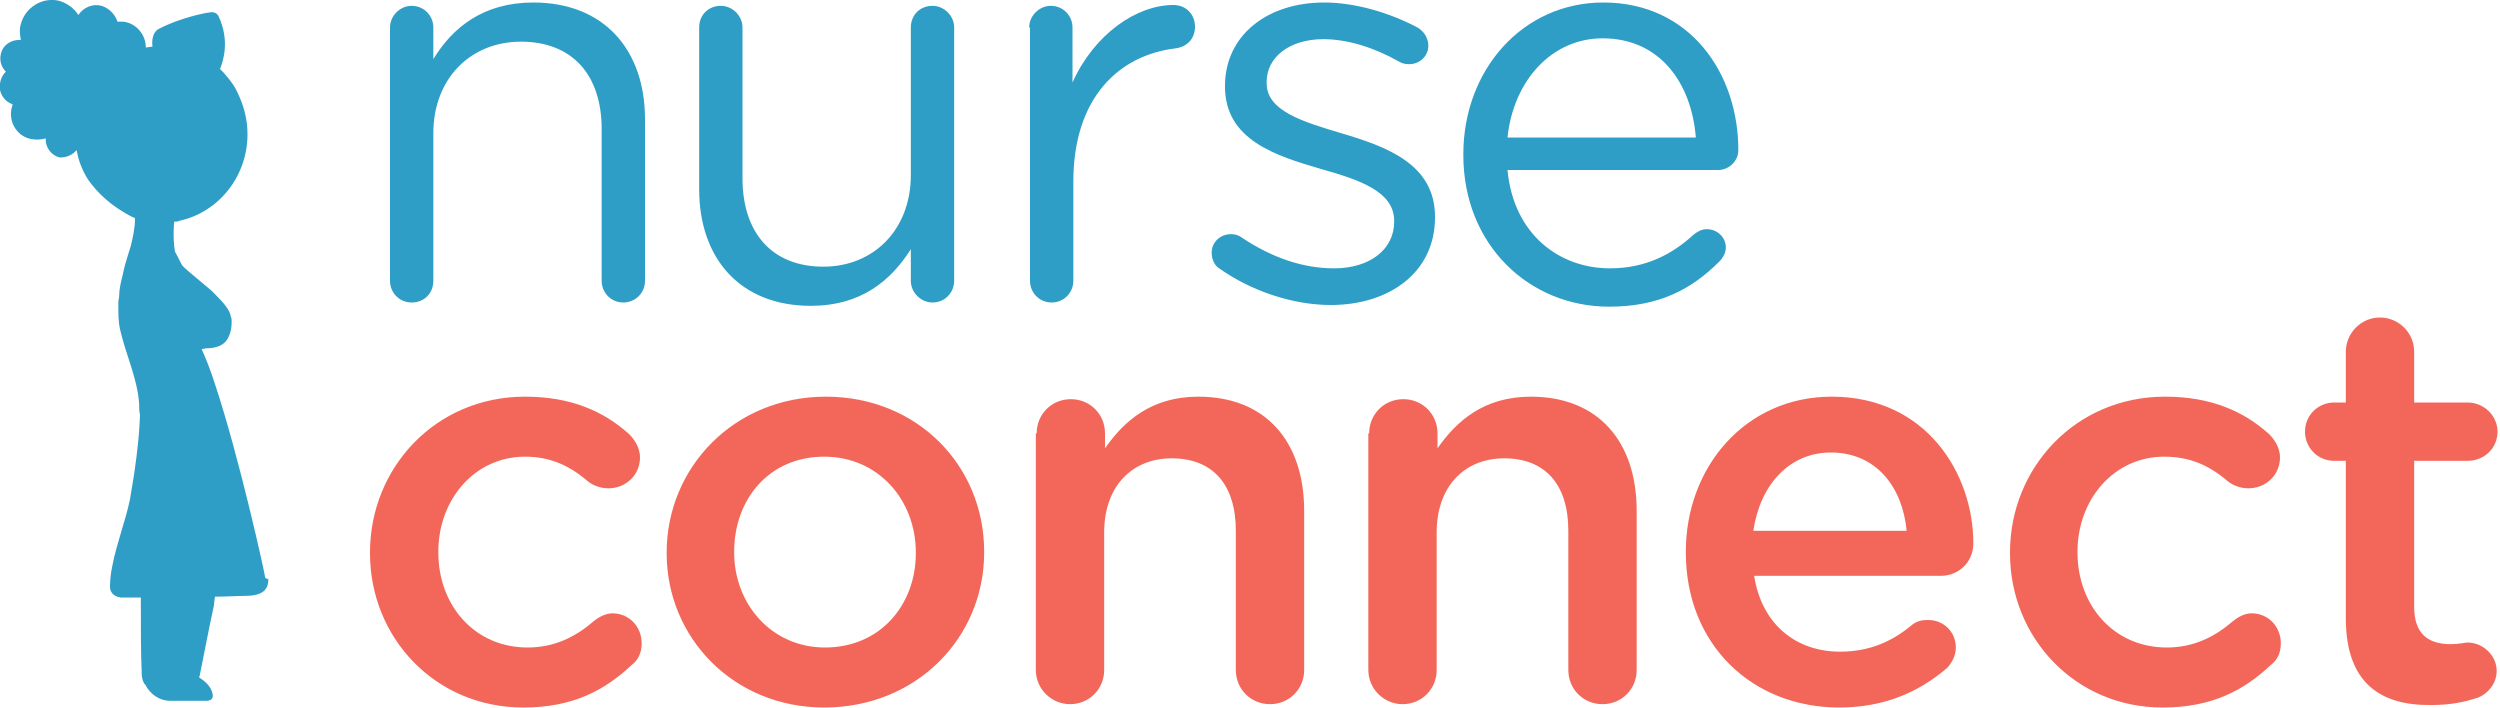
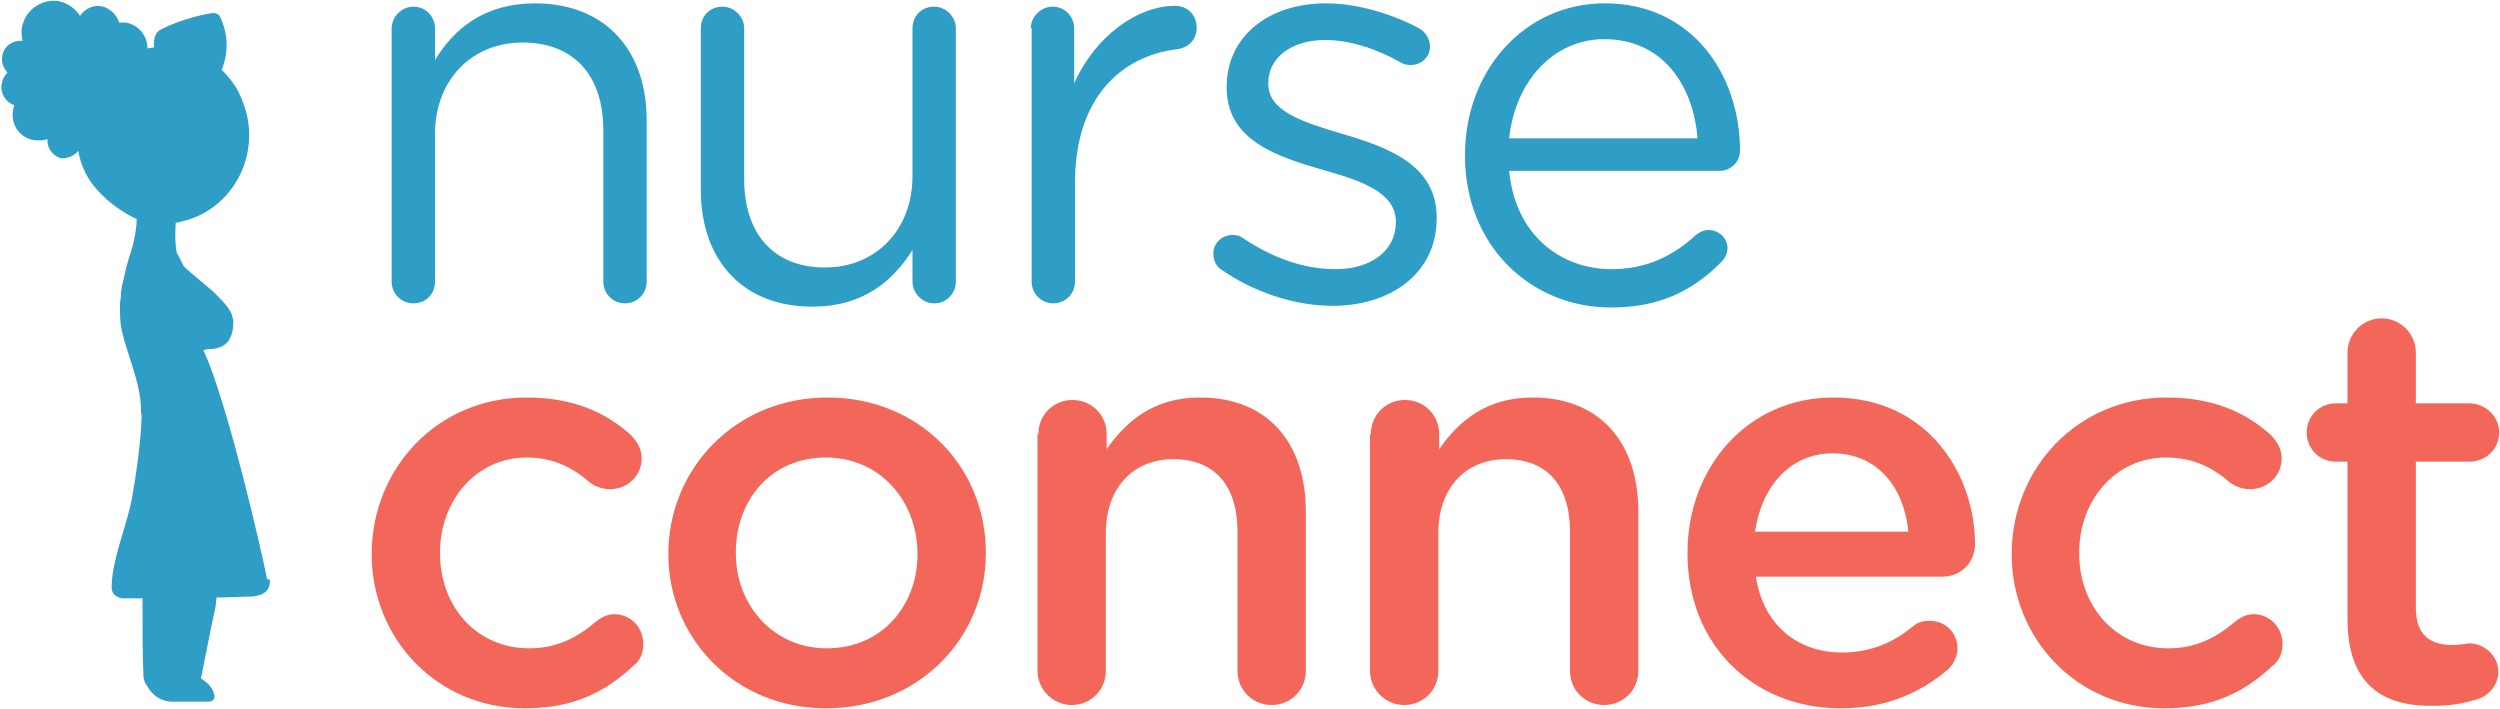
- <svg xmlns="http://www.w3.org/2000/svg" id="Layer_1" viewBox="0 0 300 84.9">
+ <svg xmlns="http://www.w3.org/2000/svg" id="Layer_1" viewBox="0 0 300 85">
  <style>.st0{fill:#2e9ec6}.st1{fill:#f26759}</style>
-   <path class="st0" d="M31.8 69.2c0-.3-3.1-14.4-6-23.1-.5-1.6-1.1-3.1-1.6-4.2l.5-.1c1.5 0 2.3-.5 2.7-1.3.3-.6.4-1.2.4-1.9 0-.2 0-.4-.1-.6-.1-.8-.9-1.7-1.9-2.7l-.4-.4c-.6-.5-1.3-1.1-1.9-1.6-.6-.5-1.2-1-1.6-1.4-.1-.1-.5-1-.9-1.7-.3-1.6-.1-3.6-.1-3.6.2 0 .5 0 .6-.1 4.7-1 8.2-5.3 8.2-10.4 0-1.9-.5-3.6-1.3-5.2-.4-.9-1.7-2.4-2-2.6.4-1 1.2-3.5-.2-6.4-.2-.4-.7-.5-1.1-.4-.2 0-3.5.6-6.1 2-.7.4-.8 1.4-.7 2.1-.3 0-.6.1-.8.1 0-1.5-1.1-2.9-2.7-3.1h-.7c-.3-.9-1-1.6-1.9-1.9-1.1-.3-2.2.2-2.8 1.1C8.9 1 8.1.4 7.1.1c-2-.5-4.1.8-4.6 2.8-.2.6-.1 1.3 0 1.9C1.4 4.7.3 5.4.1 6.5c-.2.8.1 1.6.6 2.1-.4.4-.6.8-.7 1.4-.2 1.1.5 2.2 1.5 2.5v.1c-.6 1.7.3 3.5 1.9 4 .7.2 1.4.2 2.1 0-.1 1.1.7 2.1 1.7 2.3.8 0 1.5-.3 2-.9.2 1.3.7 2.5 1.4 3.6 1 1.4 2.6 3.1 5.4 4.5.1 0 .1 0 .2.1 0 1.2-.3 2.5-.5 3.3-.2.6-.4 1.3-.7 2.3-.1.4-.2.8-.3 1.3-.2.8-.4 1.6-.4 2.4 0 .3-.1.5-.1.8v.4c0 .9 0 1.9.2 2.8.7 3.1 2.1 5.9 2.3 9 0 .4 0 .9.1 1.3-.1 3.1-.6 6.7-1.2 10.1-.5 2.5-1.6 5.3-2.1 7.9-.2.9-.3 1.8-.3 2.6 0 1.2 1.3 1.3 1.3 1.3h2.4c0 3.1 0 7 .1 8.8v.3c0 .4.1.9.3 1.2 0 0 0 .1.1.1.6 1.2 1.7 2 3.1 2h4.2c.4 0 1-.1.8-.9-.2-.8-.8-1.4-1.6-1.9 0-.1.1-.3.1-.4.4-1.9 1-5.2 1.6-7.9.1-.3.1-.9.2-1.4 1.5 0 2.9-.1 3.7-.1 2.5 0 2.7-1.2 2.7-2-.4-.1-.4-.2-.4-.3zM19.4 5.5h-.5.5c2.7 0 5.1 1 7 2.7-1.9-1.7-4.3-2.7-7-2.7z" />
-   <path class="st1" d="M44.4 66.4v-.1c0-10.2 7.9-18.7 18.6-18.7 5.6 0 9.5 1.8 12.5 4.5.5.5 1.3 1.5 1.3 2.8 0 2.1-1.7 3.7-3.8 3.7-1 0-1.9-.4-2.4-.8-2.1-1.8-4.4-3-7.6-3-6 0-10.4 5.1-10.4 11.4v.1c0 6.4 4.4 11.4 10.7 11.4 3.3 0 5.8-1.3 8-3.2.5-.4 1.3-.9 2.2-.9 2 0 3.5 1.6 3.5 3.6 0 1.1-.4 2-1.2 2.6-3.2 3-7 5.1-13 5.1-10.6 0-18.4-8.4-18.4-18.5M80 66.4v-.1c0-10.2 8.1-18.7 19.1-18.7 11 0 19 8.3 19 18.6v.1c0 10.2-8.1 18.6-19.2 18.6C88 84.9 80 76.5 80 66.4m29.9 0v-.1c0-6.3-4.5-11.5-11-11.5-6.6 0-10.8 5.1-10.8 11.4v.1c0 6.2 4.5 11.4 10.9 11.4 6.7 0 10.9-5.2 10.9-11.3M124.4 52c0-2.3 1.8-4.1 4.1-4.1s4.1 1.8 4.1 4.1v1.8c2.3-3.3 5.6-6.2 11.2-6.2 8.1 0 12.7 5.4 12.7 13.7v19.1c0 2.3-1.8 4.1-4.1 4.1s-4.1-1.8-4.1-4.1V63.7c0-5.6-2.8-8.7-7.7-8.7-4.7 0-8.1 3.3-8.1 8.9v16.5c0 2.3-1.8 4.1-4.1 4.1-2.2 0-4.1-1.8-4.1-4.1V52zM164.3 52c0-2.3 1.8-4.1 4.1-4.1s4.1 1.8 4.1 4.1v1.8c2.3-3.3 5.6-6.2 11.2-6.2 8.1 0 12.7 5.4 12.7 13.7v19.1c0 2.3-1.8 4.1-4.1 4.1s-4.1-1.8-4.1-4.1V63.7c0-5.6-2.8-8.7-7.7-8.7-4.7 0-8.1 3.3-8.1 8.9v16.5c0 2.3-1.8 4.1-4.1 4.1-2.2 0-4.1-1.8-4.1-4.1V52zM220.7 84.9c-10.4 0-18.4-7.5-18.4-18.6v-.1c0-10.2 7.2-18.6 17.5-18.6 11.4 0 17 9.3 17 17.6 0 2.3-1.8 3.9-3.9 3.9h-22.4c.9 5.8 5 9.1 10.3 9.1 3.5 0 6.2-1.2 8.5-3.1.6-.5 1.1-.7 2.1-.7 1.8 0 3.3 1.4 3.3 3.3 0 1-.5 1.9-1.1 2.5-3.3 2.8-7.4 4.7-12.9 4.7m8.1-21.2c-.5-5.3-3.7-9.4-9.1-9.4-5 0-8.5 3.9-9.3 9.4h18.4zM241.2 66.4v-.1c0-10.2 7.9-18.7 18.6-18.7 5.6 0 9.5 1.8 12.5 4.5.5.5 1.3 1.5 1.3 2.8 0 2.1-1.7 3.7-3.8 3.7-1 0-1.9-.4-2.4-.8-2.1-1.8-4.4-3-7.7-3-6 0-10.4 5.1-10.4 11.4v.1c0 6.4 4.4 11.4 10.7 11.4 3.3 0 5.8-1.3 8-3.2.5-.4 1.3-.9 2.2-.9 2 0 3.5 1.6 3.5 3.6 0 1.1-.4 2-1.2 2.6-3.2 3-7 5.1-13 5.1-10.5 0-18.3-8.4-18.3-18.5M281.5 74.2V55.3h-1.4c-2 0-3.5-1.6-3.5-3.5 0-2 1.6-3.5 3.5-3.5h1.4v-6.1c0-2.2 1.8-4.1 4.1-4.1 2.2 0 4.1 1.8 4.1 4.1v6.1h6.4c2 0 3.6 1.6 3.6 3.5 0 2-1.6 3.5-3.6 3.5h-6.4v17.5c0 3.2 1.6 4.5 4.4 4.5.9 0 1.8-.2 2-.2 1.8 0 3.5 1.5 3.5 3.4 0 1.5-1 2.7-2.2 3.2-1.8.6-3.5.9-5.6.9-6.1.1-10.3-2.6-10.3-10.4" />
-   <path class="st0" d="M46.8 3.3c0-1.4 1.2-2.6 2.6-2.6C50.9.7 52 1.9 52 3.3v3.8c2.3-3.8 6-6.8 12-6.8 8.5 0 13.4 5.7 13.4 14v19.4c0 1.5-1.2 2.6-2.6 2.6-1.5 0-2.6-1.2-2.6-2.6V15.5C72.2 9 68.7 5 62.5 5 56.5 5 52 9.4 52 16v17.7c0 1.5-1.1 2.6-2.6 2.6s-2.6-1.2-2.6-2.6V3.3zM114.5 33.7c0 1.4-1.1 2.6-2.6 2.6-1.4 0-2.6-1.2-2.6-2.6v-3.8c-2.4 3.8-6 6.8-12 6.8-8.5 0-13.4-5.7-13.4-14V3.3c0-1.5 1.1-2.6 2.6-2.6 1.4 0 2.6 1.2 2.6 2.6v18.1c0 6.5 3.5 10.6 9.7 10.6 6 0 10.5-4.4 10.5-11V3.3c0-1.5 1.1-2.6 2.6-2.6 1.4 0 2.6 1.2 2.6 2.6v30.4zM123.5 3.3c0-1.4 1.2-2.6 2.6-2.6 1.5 0 2.6 1.2 2.6 2.6v6.6c2.6-5.8 7.7-9.3 12.1-9.3 1.6 0 2.6 1.2 2.6 2.6 0 1.4-.9 2.4-2.3 2.6-6.8.8-12.3 5.9-12.3 16v11.9c0 1.4-1.1 2.6-2.6 2.6s-2.6-1.2-2.6-2.6V3.3zM146.3 32.2c-.5-.3-.9-1-.9-1.9 0-1.2 1-2.2 2.3-2.2.5 0 .9.1 1.3.4 3.6 2.4 7.3 3.7 11.1 3.7 4.2 0 7.2-2.2 7.2-5.6v-.1c0-3.5-4.1-4.9-8.7-6.2-5.5-1.6-11.6-3.5-11.6-9.9v-.1c0-6 5-10 11.9-10 3.7 0 7.8 1.2 11.2 3 .7.4 1.3 1.2 1.3 2.2 0 1.2-1 2.2-2.3 2.2-.5 0-.9-.1-1.2-.3-3-1.7-6.2-2.7-9.1-2.7-4.1 0-6.8 2.2-6.8 5.1v.2c0 3.3 4.3 4.6 9 6 5.4 1.6 11.2 3.7 11.2 10v.1c0 6.6-5.5 10.5-12.5 10.5-4.6 0-9.6-1.7-13.4-4.4zM193.1 36.8c-9.6 0-17.5-7.4-17.5-18.2v-.1c0-10.1 7.1-18.2 16.8-18.2 10.4 0 16.2 8.5 16.2 17.7 0 1.4-1.2 2.4-2.4 2.4h-25.3c.7 7.6 6.1 11.8 12.3 11.8 4.3 0 7.5-1.7 10.1-4.1.4-.3.9-.6 1.5-.6 1.3 0 2.3 1 2.3 2.2 0 .6-.3 1.2-.8 1.7-3.3 3.3-7.2 5.4-13.2 5.4zm10.4-20.3c-.5-6.4-4.2-11.9-11.2-11.9-6.1 0-10.7 5.1-11.4 11.9h22.6z" />
+   <path class="st0" d="M32 69.3c0-.3-3.1-14.4-6-23.1-.5-1.6-1.1-3.1-1.6-4.2l.5-.1c1.5 0 2.3-.5 2.7-1.3.3-.6.4-1.2.4-1.9 0-.2 0-.4-.1-.6-.1-.8-.9-1.7-1.9-2.7l-.4-.4c-.6-.5-1.3-1.1-1.9-1.6s-1.2-1-1.6-1.4c-.1-.1-.5-1-.9-1.7-.3-1.6-.1-3.6-.1-3.6.2 0 .5 0 .6-.1 4.7-1 8.2-5.3 8.2-10.4 0-1.9-.5-3.6-1.3-5.2-.4-.9-1.7-2.4-2-2.6.4-1 1.2-3.5-.2-6.4-.2-.4-.7-.5-1.1-.4-.2 0-3.5.6-6.1 2-.7.4-.8 1.4-.7 2.1-.3 0-.6.1-.8.1 0-1.5-1.1-2.9-2.7-3.1h-.7c-.3-.9-1-1.6-1.9-1.9-1.1-.3-2.2.2-2.8 1.1C9.1 1.1 8.3.5 7.3.2 5.3-.3 3.2 1 2.7 3c-.2.6-.1 1.3 0 1.9C1.6 4.8.5 5.5.3 6.6c-.2.8.1 1.6.6 2.1-.4.4-.6.8-.7 1.4-.2 1.1.5 2.2 1.5 2.5v.1c-.6 1.7.3 3.5 1.9 4 .7.2 1.4.2 2.1 0-.1 1.1.7 2.1 1.7 2.3.8 0 1.5-.3 2-.9.2 1.3.7 2.5 1.4 3.6 1 1.4 2.6 3.1 5.4 4.5.1 0 .1 0 .2.1 0 1.2-.3 2.5-.5 3.3-.2.6-.4 1.3-.7 2.3-.1.4-.2.8-.3 1.3-.2.8-.4 1.6-.4 2.4 0 .3-.1.5-.1.8v.4c0 .9 0 1.9.2 2.8.7 3.1 2.1 5.9 2.3 9 0 .4 0 .9.1 1.3-.1 3.1-.6 6.7-1.2 10.1-.5 2.5-1.6 5.3-2.1 7.9-.2.9-.3 1.8-.3 2.6 0 1.2 1.3 1.3 1.3 1.3h2.4c0 3.1 0 7 .1 8.8v.3c0 .4.1.9.3 1.2 0 0 0 .1.1.1.6 1.2 1.7 2 3.1 2h4.2c.4 0 1-.1.8-.9s-.8-1.4-1.6-1.9c0-.1.1-.3.1-.4.4-1.9 1-5.2 1.6-7.9.1-.3.1-.9.2-1.4 1.5 0 2.9-.1 3.7-.1 2.5 0 2.7-1.2 2.7-2-.4-.1-.4-.2-.4-.3zM19.6 5.6h-.5.5c2.7 0 5.1 1 7 2.7-1.9-1.7-4.3-2.7-7-2.7z" />
+   <path class="st1" d="M44.6 66.5c0-10.3 7.9-18.8 18.6-18.8 5.6 0 9.5 1.8 12.5 4.5.5.5 1.3 1.5 1.3 2.8 0 2.1-1.7 3.7-3.8 3.7-1 0-1.9-.4-2.4-.8-2.1-1.8-4.4-3-7.6-3-6 0-10.4 5.1-10.4 11.4v.1c0 6.4 4.4 11.4 10.7 11.4 3.3 0 5.8-1.3 8-3.2.5-.4 1.3-.9 2.2-.9 2 0 3.5 1.6 3.5 3.6 0 1.1-.4 2-1.2 2.6-3.2 3-7 5.1-13 5.1-10.6 0-18.4-8.4-18.4-18.5M80.2 66.5c0-10.3 8.1-18.8 19.1-18.8s19 8.3 19 18.6v.1c0 10.2-8.1 18.6-19.2 18.6-10.9 0-18.9-8.4-18.9-18.5m29.9 0c0-6.4-4.5-11.6-11-11.6-6.6 0-10.8 5.1-10.8 11.4v.1c0 6.2 4.5 11.4 10.9 11.4 6.7 0 10.9-5.2 10.9-11.3M124.6 52.1c0-2.3 1.8-4.1 4.1-4.1s4.1 1.8 4.1 4.1v1.8c2.3-3.3 5.6-6.2 11.2-6.2 8.1 0 12.7 5.4 12.7 13.7v19.1c0 2.3-1.8 4.1-4.1 4.1s-4.1-1.8-4.1-4.1V63.8c0-5.6-2.8-8.7-7.7-8.7-4.7 0-8.1 3.3-8.1 8.9v16.5c0 2.3-1.8 4.1-4.1 4.1-2.2 0-4.1-1.8-4.1-4.1V52.1h.1zM164.5 52.1c0-2.3 1.8-4.1 4.1-4.1s4.1 1.8 4.1 4.1v1.8c2.3-3.3 5.6-6.2 11.2-6.2 8.1 0 12.7 5.4 12.7 13.7v19.1c0 2.3-1.8 4.1-4.1 4.1s-4.1-1.8-4.1-4.1V63.8c0-5.6-2.8-8.7-7.7-8.7-4.7 0-8.1 3.3-8.1 8.9v16.5c0 2.3-1.8 4.1-4.1 4.1-2.2 0-4.1-1.8-4.1-4.1V52.1h.1zM220.9 85c-10.4 0-18.4-7.5-18.4-18.6v-.1c0-10.2 7.2-18.6 17.5-18.6 11.4 0 17 9.3 17 17.6 0 2.3-1.8 3.9-3.9 3.9h-22.4c.9 5.8 5 9.1 10.3 9.1 3.5 0 6.2-1.2 8.5-3.1.6-.5 1.1-.7 2.1-.7 1.8 0 3.3 1.4 3.3 3.3 0 1-.5 1.9-1.1 2.5-3.3 2.8-7.4 4.7-12.9 4.7m8.1-21.2c-.5-5.3-3.7-9.4-9.1-9.4-5 0-8.5 3.9-9.3 9.4H229zM241.4 66.5c0-10.3 7.9-18.8 18.6-18.8 5.6 0 9.5 1.8 12.5 4.5.5.5 1.3 1.5 1.3 2.8 0 2.1-1.7 3.7-3.8 3.7-1 0-1.9-.4-2.4-.8-2.1-1.8-4.4-3-7.7-3-6 0-10.4 5.1-10.4 11.4v.1c0 6.4 4.4 11.4 10.7 11.4 3.3 0 5.8-1.3 8-3.2.5-.4 1.3-.9 2.2-.9 2 0 3.5 1.6 3.5 3.6 0 1.1-.4 2-1.2 2.6-3.2 3-7 5.1-13 5.1-10.5 0-18.3-8.4-18.3-18.5M281.7 74.3V55.4h-1.4c-2 0-3.5-1.6-3.5-3.5 0-2 1.6-3.5 3.5-3.5h1.4v-6.1c0-2.2 1.8-4.1 4.1-4.1 2.2 0 4.1 1.8 4.1 4.1v6.1h6.4c2 0 3.6 1.6 3.6 3.5 0 2-1.6 3.5-3.6 3.5h-6.4v17.5c0 3.2 1.6 4.5 4.4 4.5.9 0 1.8-.2 2-.2 1.8 0 3.5 1.5 3.5 3.4 0 1.5-1 2.7-2.2 3.2-1.8.6-3.5.9-5.6.9-6.1.1-10.3-2.6-10.3-10.4" />
+   <path class="st0" d="M47 3.4C47 2 48.2.8 49.6.8c1.5 0 2.6 1.2 2.6 2.6v3.8c2.3-3.8 6-6.8 12-6.8 8.5 0 13.4 5.7 13.4 14v19.4c0 1.5-1.2 2.6-2.6 2.6-1.5 0-2.6-1.2-2.6-2.6V15.6c0-6.5-3.5-10.5-9.7-10.5-6 0-10.5 4.4-10.5 11v17.7c0 1.5-1.1 2.6-2.6 2.6S47 35.2 47 33.8V3.4zM114.7 33.8c0 1.4-1.1 2.6-2.6 2.6-1.4 0-2.6-1.2-2.6-2.6V30c-2.4 3.8-6 6.8-12 6.8-8.5 0-13.4-5.7-13.4-14V3.4c0-1.5 1.1-2.6 2.6-2.6 1.4 0 2.6 1.2 2.6 2.6v18.1c0 6.5 3.5 10.6 9.7 10.6 6 0 10.5-4.4 10.5-11V3.4c0-1.5 1.1-2.6 2.6-2.6 1.4 0 2.6 1.2 2.6 2.6v30.4zM123.7 3.4c0-1.4 1.2-2.6 2.6-2.6 1.5 0 2.6 1.2 2.6 2.6V10c2.6-5.8 7.7-9.3 12.1-9.3 1.6 0 2.6 1.2 2.6 2.6s-.9 2.4-2.3 2.6c-6.8.8-12.3 5.9-12.3 16v11.9c0 1.4-1.1 2.6-2.6 2.6s-2.6-1.2-2.6-2.6V3.4h-.1zM146.5 32.3c-.5-.3-.9-1-.9-1.9 0-1.2 1-2.2 2.3-2.2.5 0 .9.1 1.3.4 3.6 2.4 7.3 3.7 11.1 3.7 4.2 0 7.2-2.2 7.2-5.6v-.1c0-3.5-4.1-4.9-8.7-6.2-5.5-1.6-11.6-3.5-11.6-9.9v-.1c0-6 5-10 11.9-10 3.7 0 7.8 1.2 11.2 3 .7.4 1.3 1.2 1.3 2.2 0 1.2-1 2.2-2.3 2.2-.5 0-.9-.1-1.2-.3-3-1.7-6.2-2.7-9.1-2.7-4.1 0-6.8 2.2-6.8 5.1v.2c0 3.3 4.3 4.6 9 6 5.4 1.6 11.2 3.7 11.2 10v.1c0 6.6-5.5 10.5-12.5 10.5-4.6 0-9.6-1.7-13.4-4.4zM193.3 36.9c-9.6 0-17.5-7.4-17.5-18.2v-.1c0-10.1 7.1-18.2 16.8-18.2 10.4 0 16.2 8.5 16.2 17.7 0 1.4-1.2 2.4-2.4 2.4h-25.3c.7 7.6 6.1 11.8 12.3 11.8 4.3 0 7.5-1.7 10.1-4.1.4-.3.9-.6 1.5-.6 1.3 0 2.3 1 2.3 2.2 0 .6-.3 1.2-.8 1.7-3.3 3.3-7.2 5.4-13.2 5.4zm10.4-20.3c-.5-6.4-4.2-11.9-11.2-11.9-6.1 0-10.7 5.1-11.4 11.9h22.6z" />
</svg>
